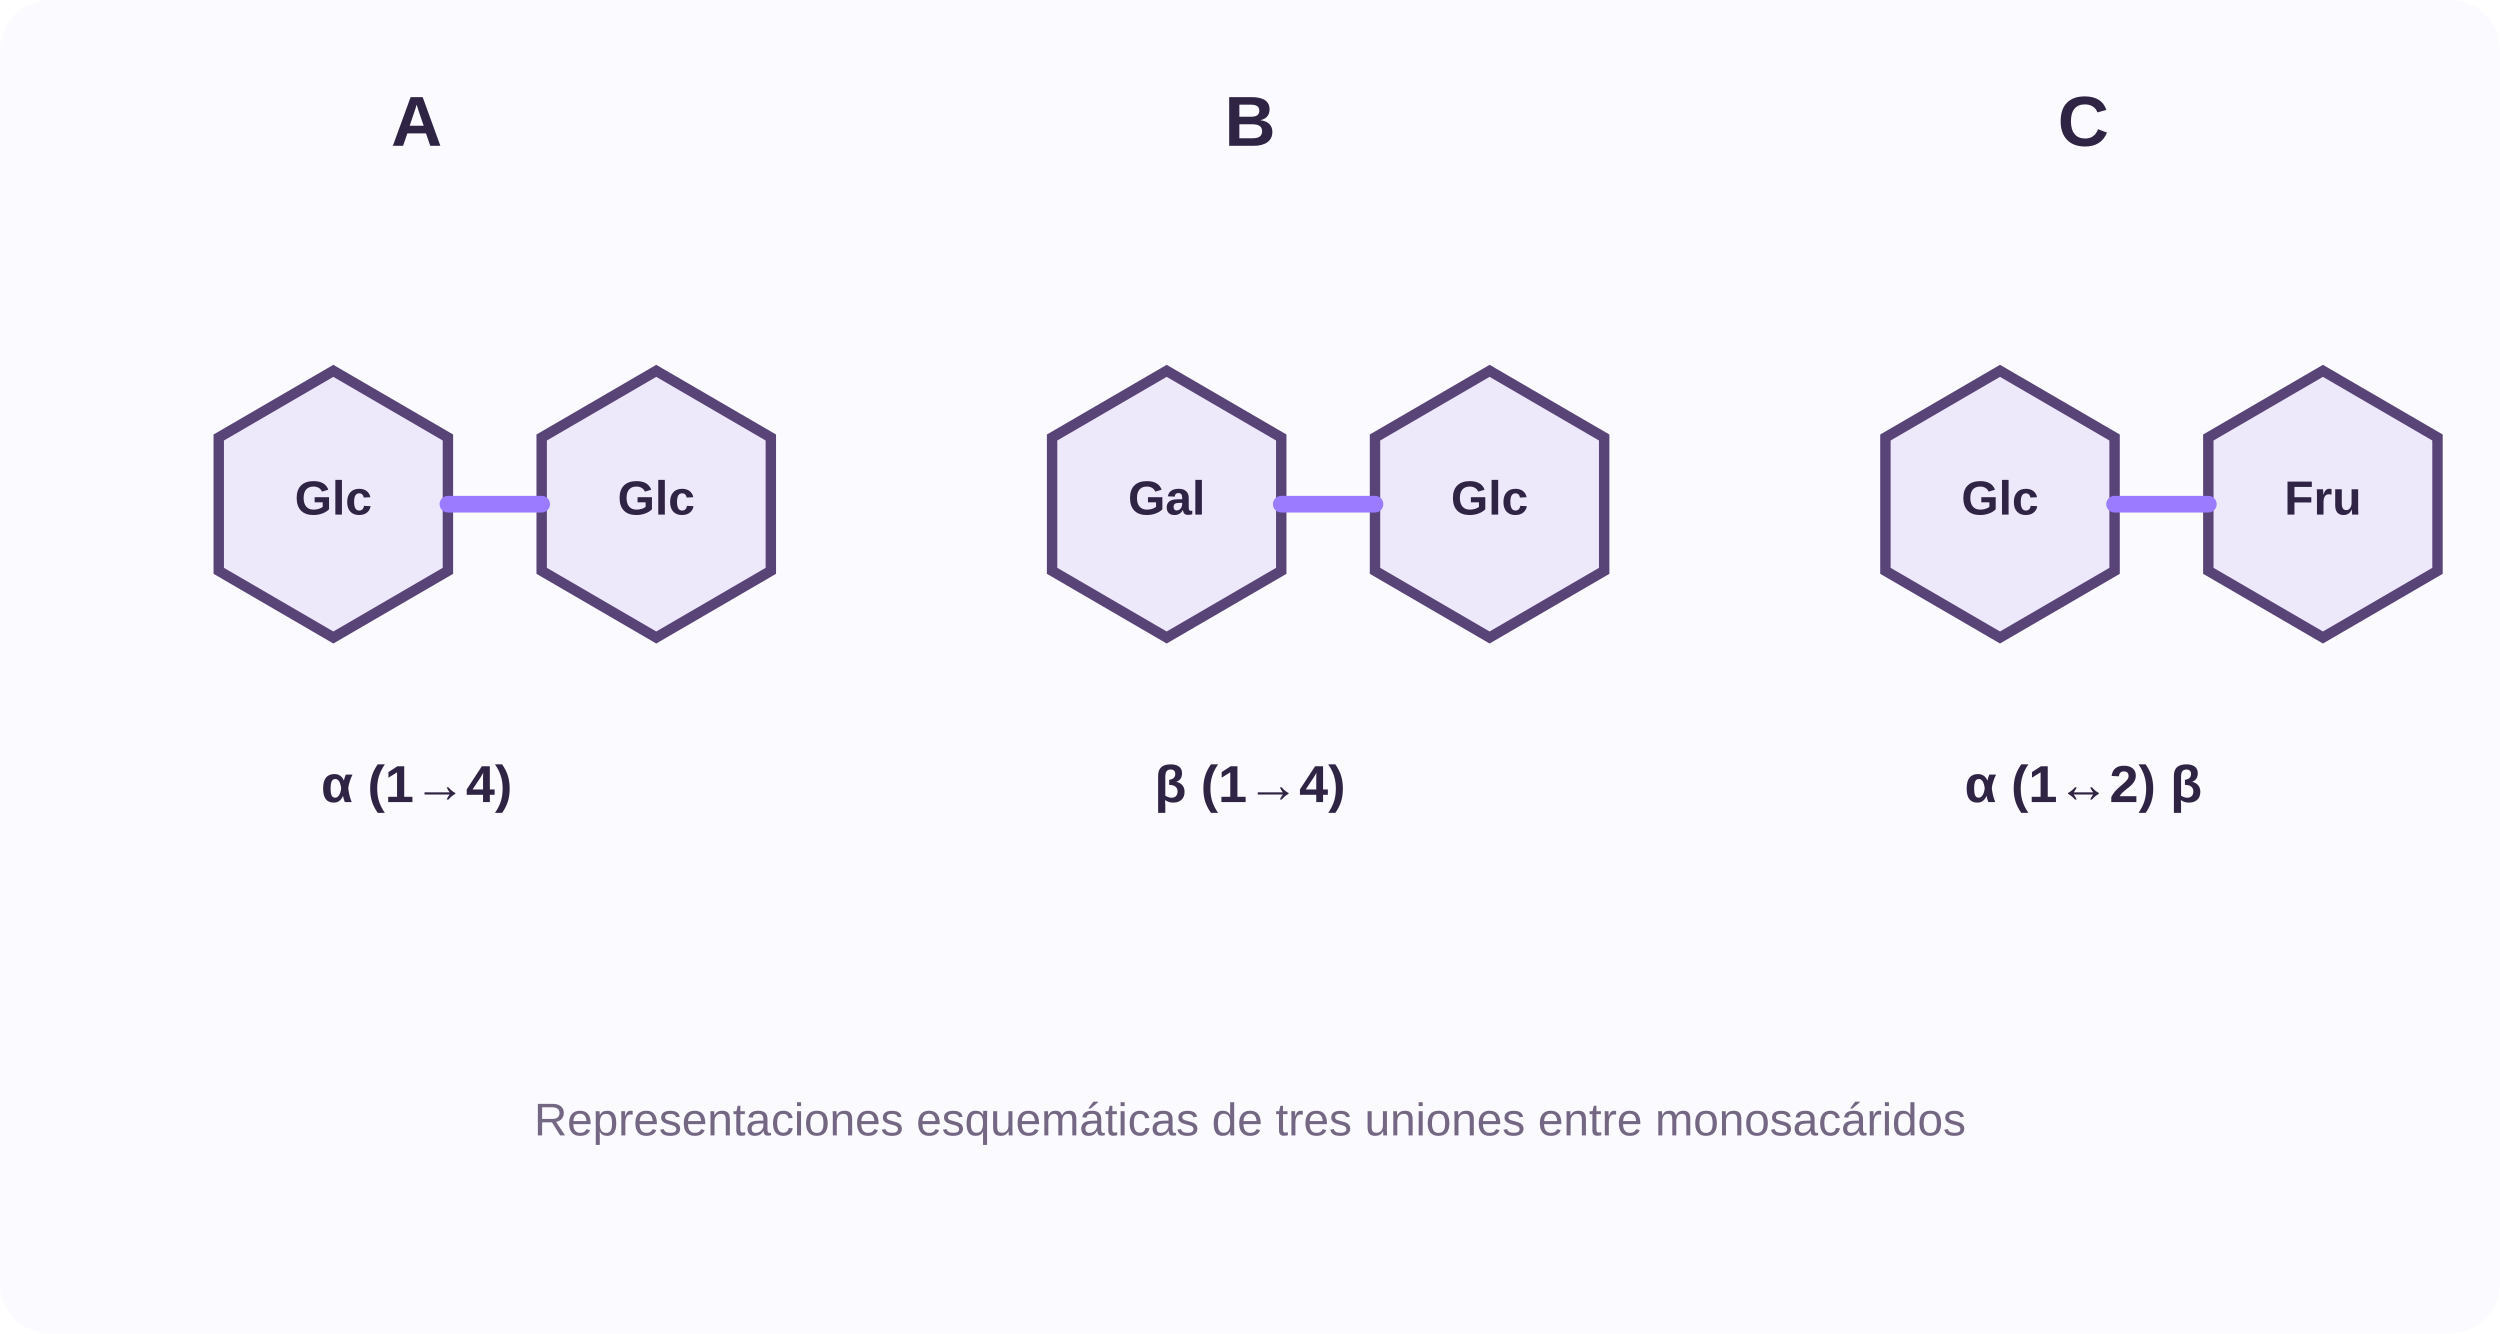
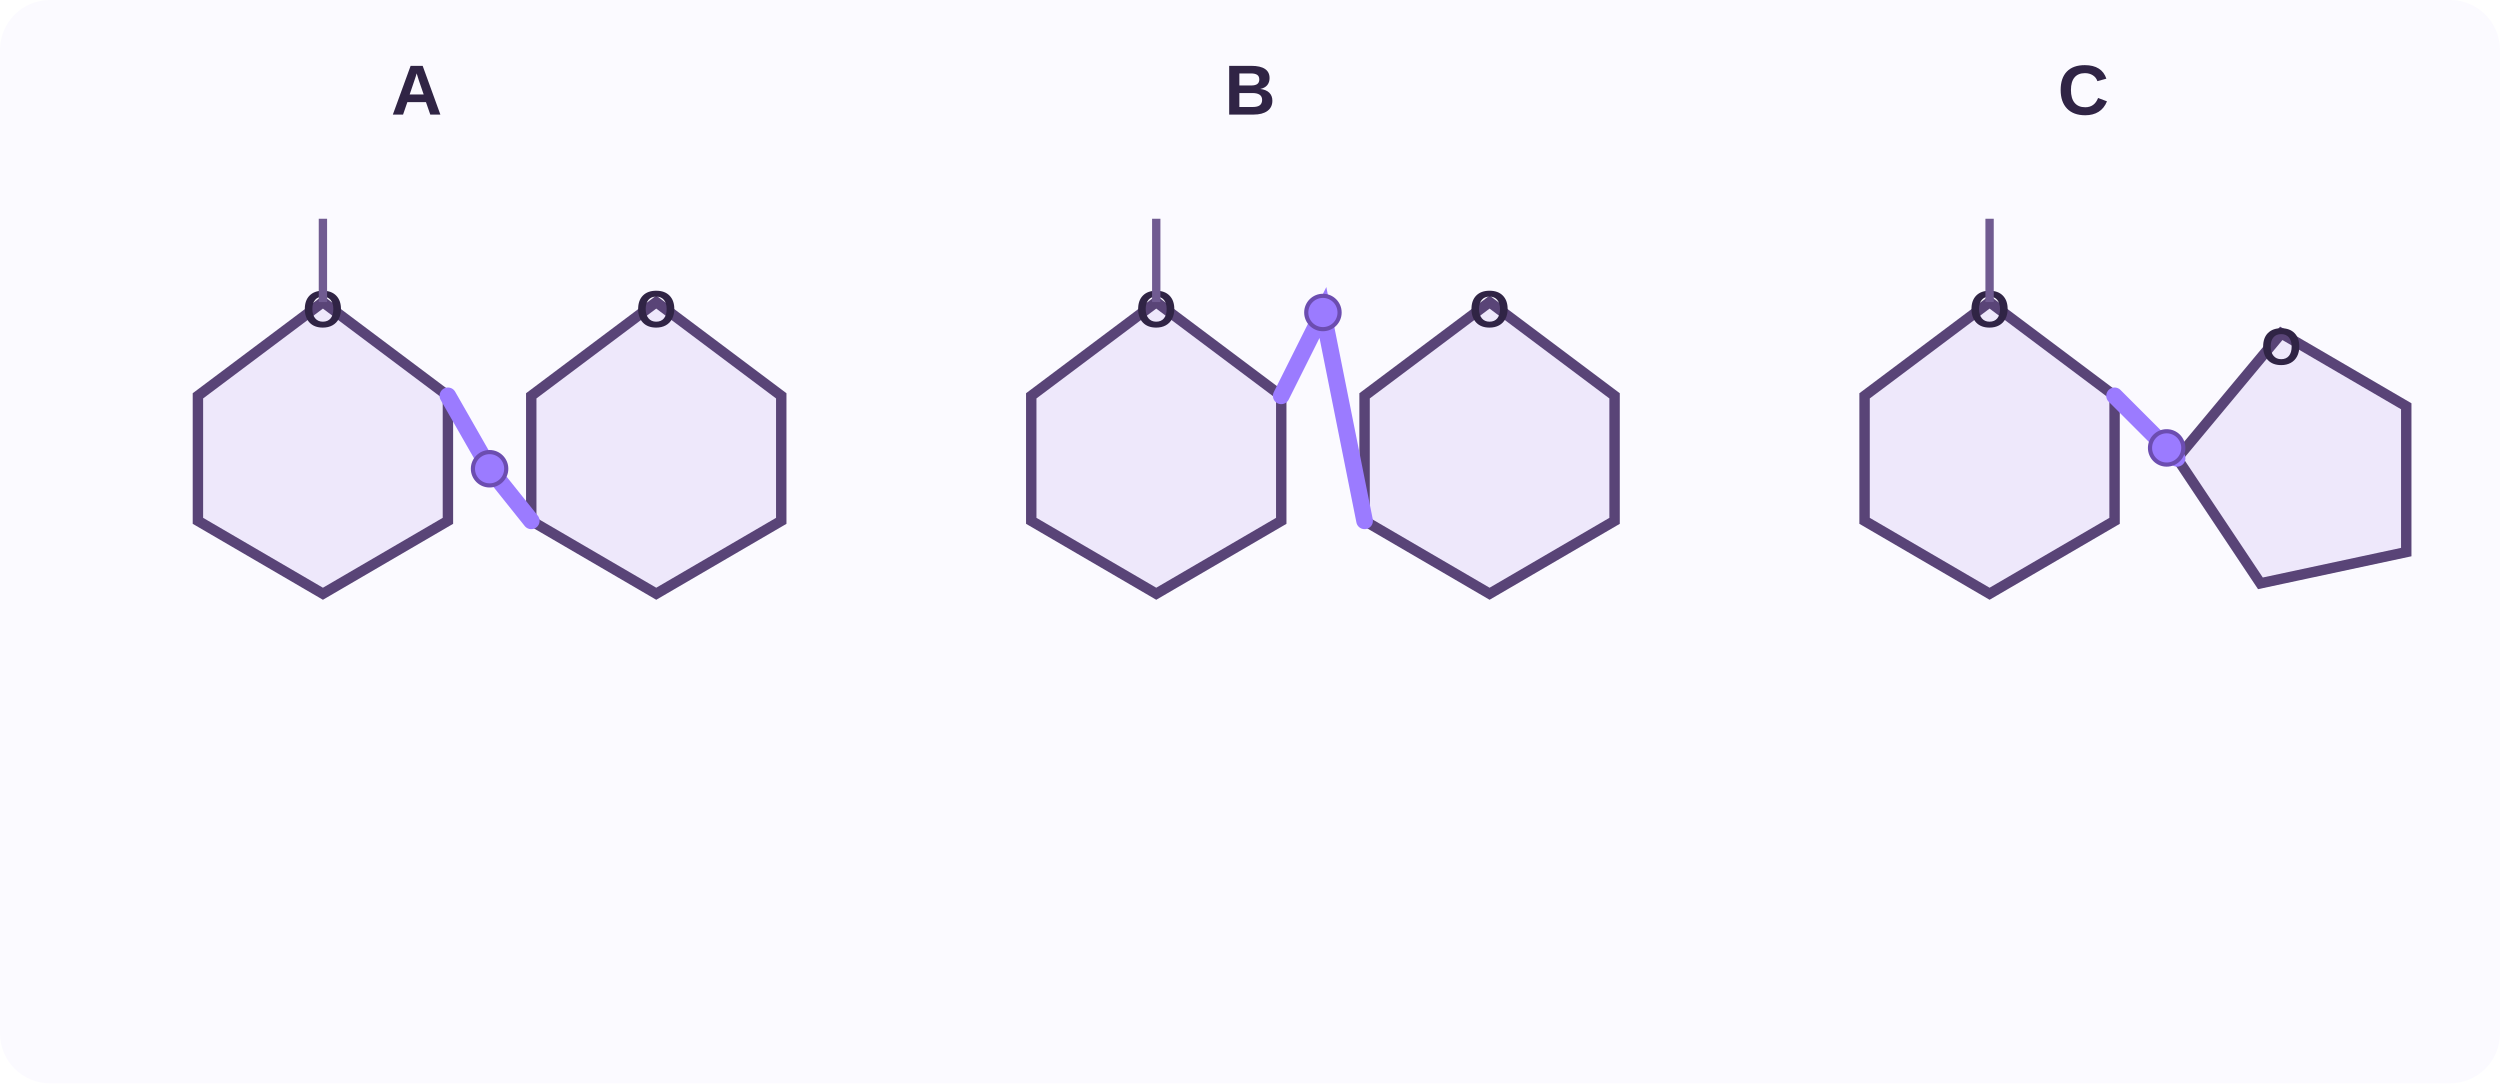
- <svg xmlns="http://www.w3.org/2000/svg" viewBox="0 0 1200 640" role="img" aria-labelledby="t d">
-   <rect width="1200" height="640" rx="24" fill="#fbfaff" />
-   <g font-family="Arial" fill="#302445" text-anchor="middle">
-     <text x="200" y="70" font-size="34" font-weight="700">A</text>
-     <text x="600" y="70" font-size="34" font-weight="700">B</text>
-     <text x="1000" y="70" font-size="34" font-weight="700">C</text>
+ <svg xmlns="http://www.w3.org/2000/svg" viewBox="0 0 1200 520" role="img" aria-labelledby="t d">
+   <rect width="1200" height="520" rx="24" fill="#fbfaff" />
+   <g font-family="Arial" font-size="34" font-weight="700" fill="#302445" text-anchor="middle">
+     <text x="200" y="55">A</text>
+     <text x="600" y="55">B</text>
+     <text x="1000" y="55">C</text>
  </g>
  <g stroke="#594477" stroke-width="5" fill="#eee8fb">
-     <path d="M105 210L160 178L215 210L215 274L160 306L105 274Z" />
-     <path d="M260 210L315 178L370 210L370 274L315 306L260 274Z" />
-     <path d="M505 210L560 178L615 210L615 274L560 306L505 274Z" />
-     <path d="M660 210L715 178L770 210L770 274L715 306L660 274Z" />
-     <path d="M905 210L960 178L1015 210L1015 274L960 306L905 274Z" />
-     <path d="M1060 210L1115 178L1170 210L1170 274L1115 306L1060 274Z" />
+     <path d="M155 145L215 190L215 250L155 285L95 250L95 190Z" />
+     <path d="M315 145L375 190L375 250L315 285L255 250L255 190Z" />
+     <path d="M555 145L615 190L615 250L555 285L495 250L495 190Z" />
+     <path d="M715 145L775 190L775 250L715 285L655 250L655 190Z" />
+     <path d="M955 145L1015 190L1015 250L955 285L895 250L895 190Z" />
+     <path d="M1095 160L1155 195L1155 265L1085 280L1045 220Z" />
+   </g>
+   <g font-family="Arial" font-size="25" font-weight="700" fill="#302445" text-anchor="middle">
+     <text x="155" y="157">O</text>
+     <text x="315" y="157">O</text>
+     <text x="555" y="157">O</text>
+     <text x="715" y="157">O</text>
+     <text x="955" y="157">O</text>
+     <text x="1095" y="175">O</text>
  </g>
  <g stroke="#9b7bff" stroke-width="8" fill="none" stroke-linecap="round">
-     <path d="M215 242H260" />
-     <path d="M615 242H660" />
-     <path d="M1015 242H1060" />
+     <path d="M215 190L235 225L255 250" />
+     <path d="M615 190L635 150L655 250" />
+     <path d="M1015 190L1040 215L1045 220" />
  </g>
-   <g font-family="Arial" font-size="23" fill="#302445" text-anchor="middle">
-     <text x="160" y="247" font-weight="700">Glc</text>
-     <text x="315" y="247" font-weight="700">Glc</text>
-     <text x="560" y="247" font-weight="700">Gal</text>
-     <text x="715" y="247" font-weight="700">Glc</text>
-     <text x="960" y="247" font-weight="700">Glc</text>
-     <text x="1115" y="247" font-weight="700">Fru</text>
-     <text x="200" y="385" font-size="25" font-weight="700">α (1→4)</text>
-     <text x="600" y="385" font-size="25" font-weight="700">β (1→4)</text>
-     <text x="1000" y="385" font-size="25" font-weight="700">α (1↔2) β</text>
+   <g fill="#9b7bff" stroke="#6c4db0" stroke-width="2">
+     <circle cx="235" cy="225" r="8" />
+     <circle cx="635" cy="150" r="8" />
+     <circle cx="1040" cy="215" r="8" />
  </g>
-   <text x="600" y="545" font-family="Arial" text-anchor="middle" font-size="22" fill="#746783">Representaciones esquemáticas de tres uniones entre monosacáridos</text>
+   <g stroke="#705b91" stroke-width="4" fill="none">
+     <path d="M155 145L155 105M555 145L555 105M955 145L955 105" />
+   </g>
+   <g font-family="Arial" font-size="19" fill="#746783" text-anchor="middle">
+     <text x="200" y="430"> </text>
+     <text x="600" y="430"> </text>
+     <text x="1000" y="430"> </text>
+   </g>
</svg>
